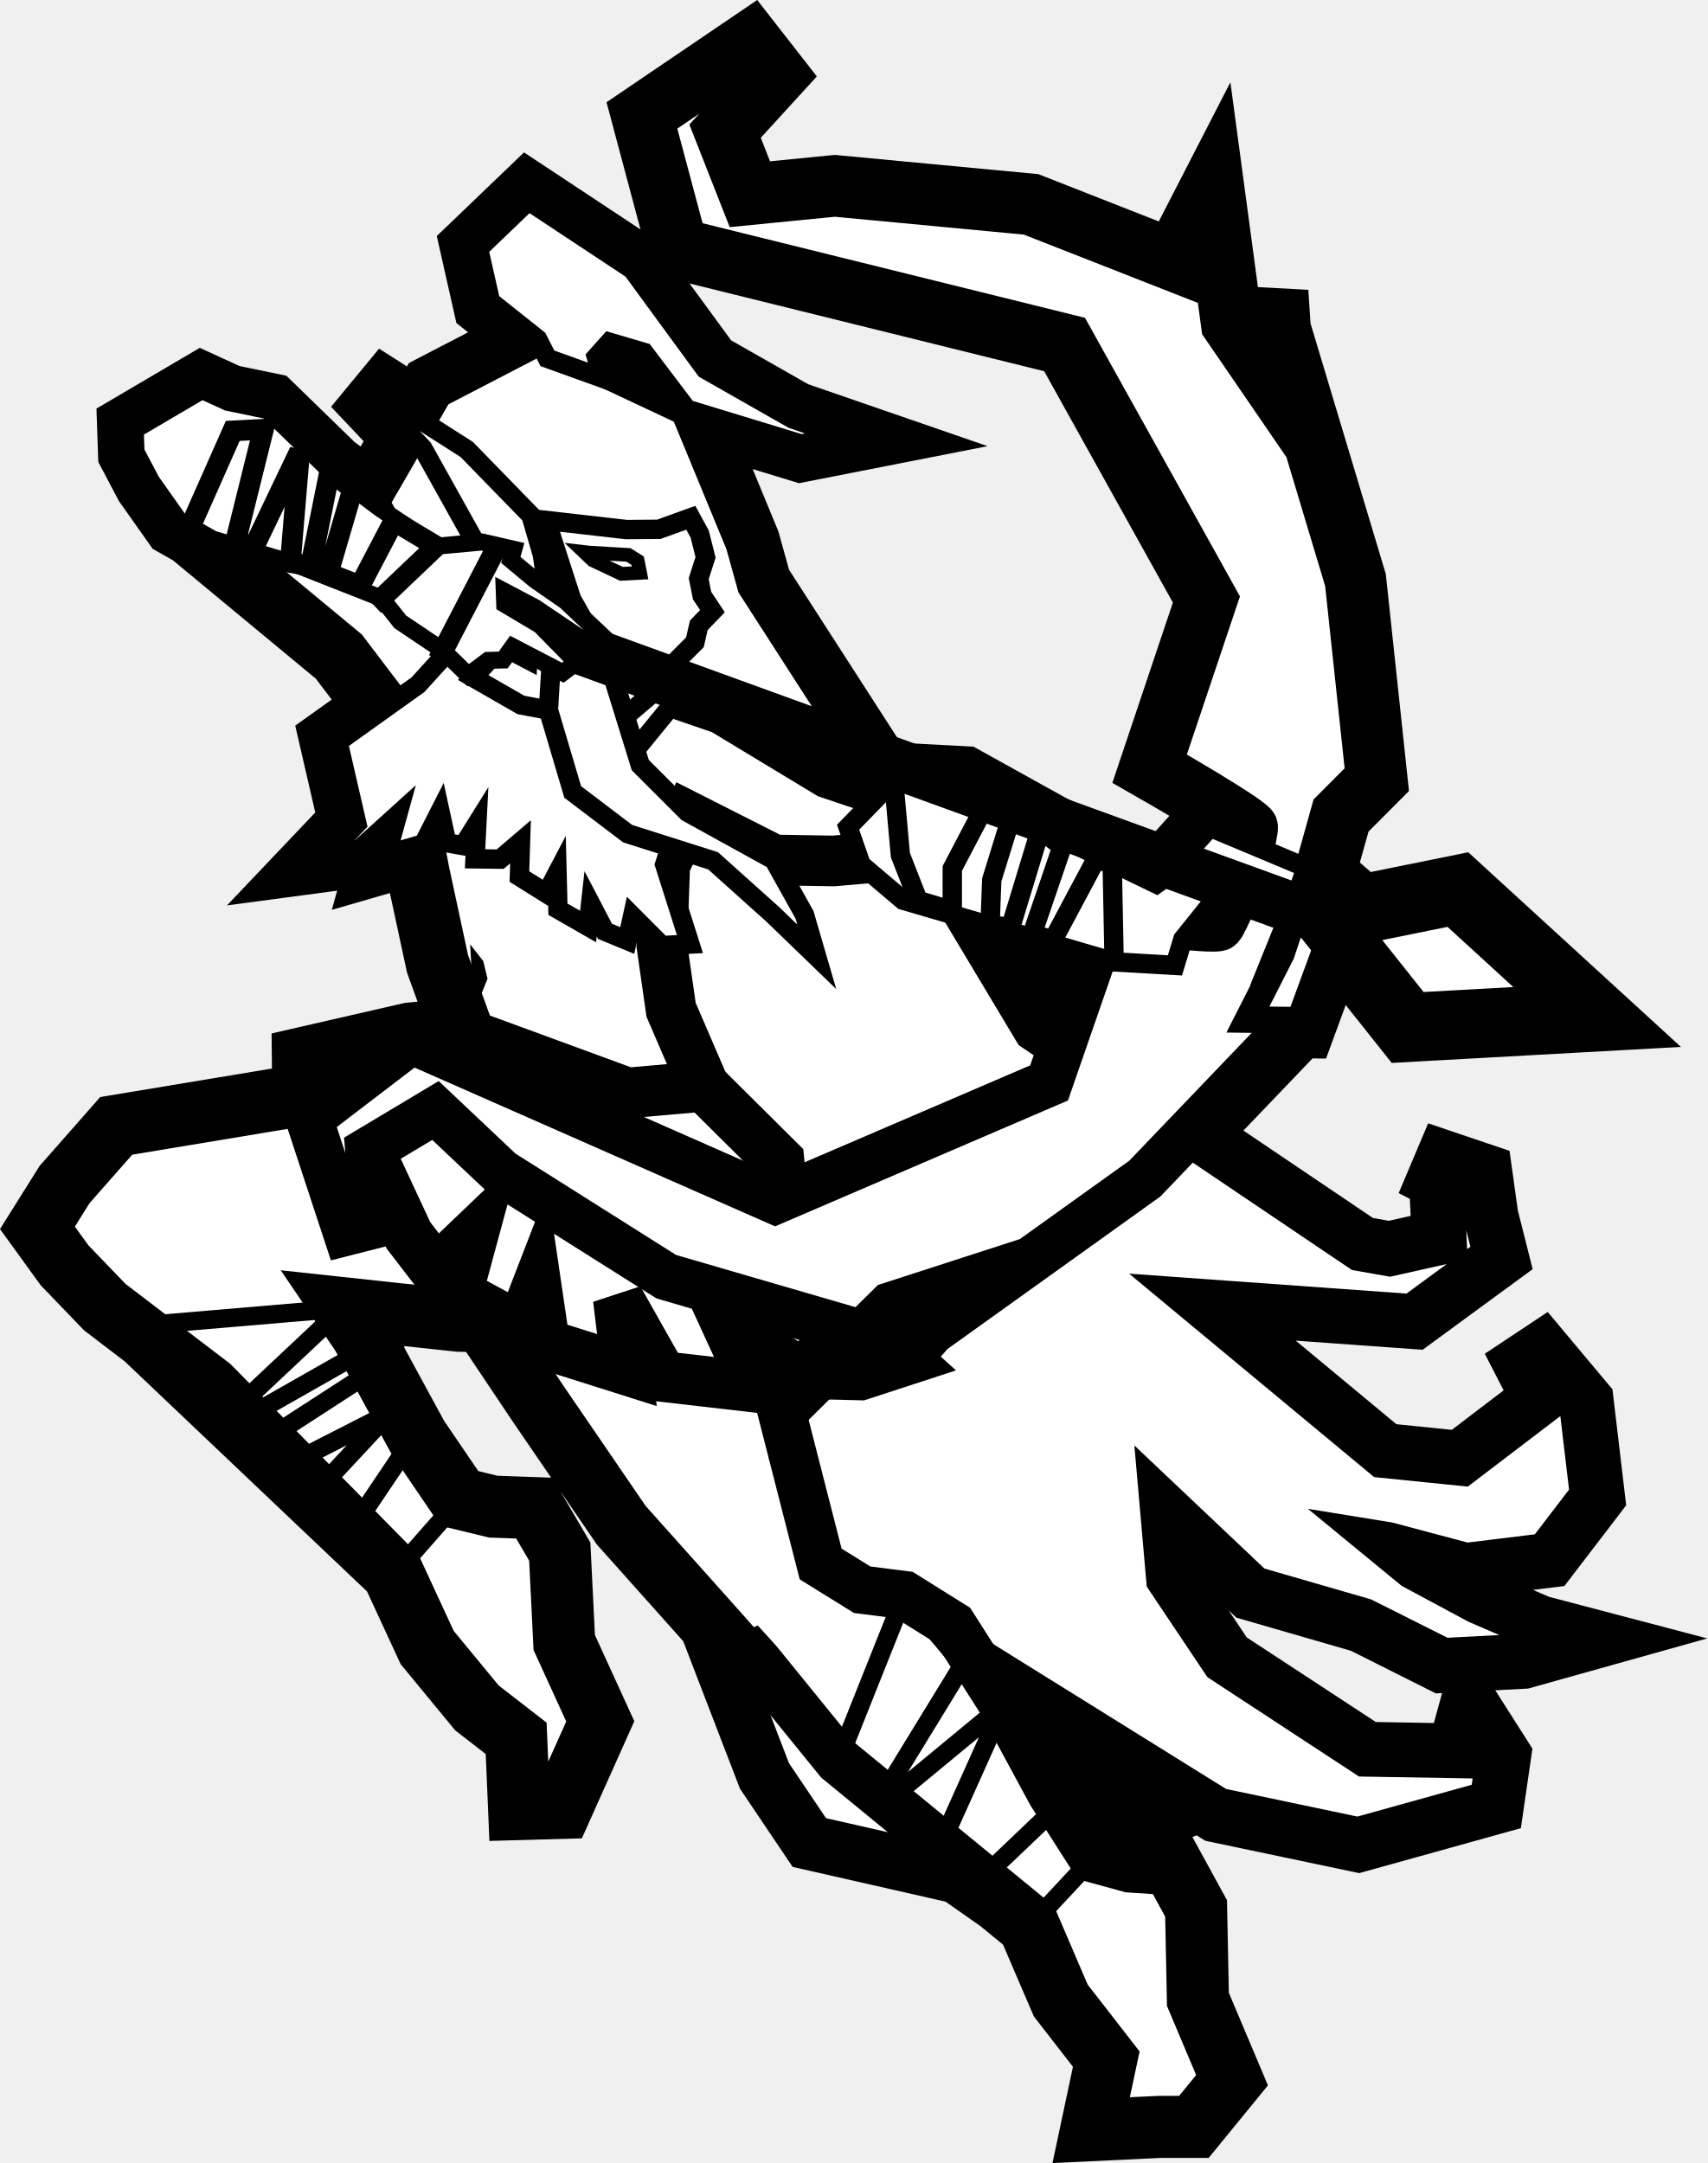
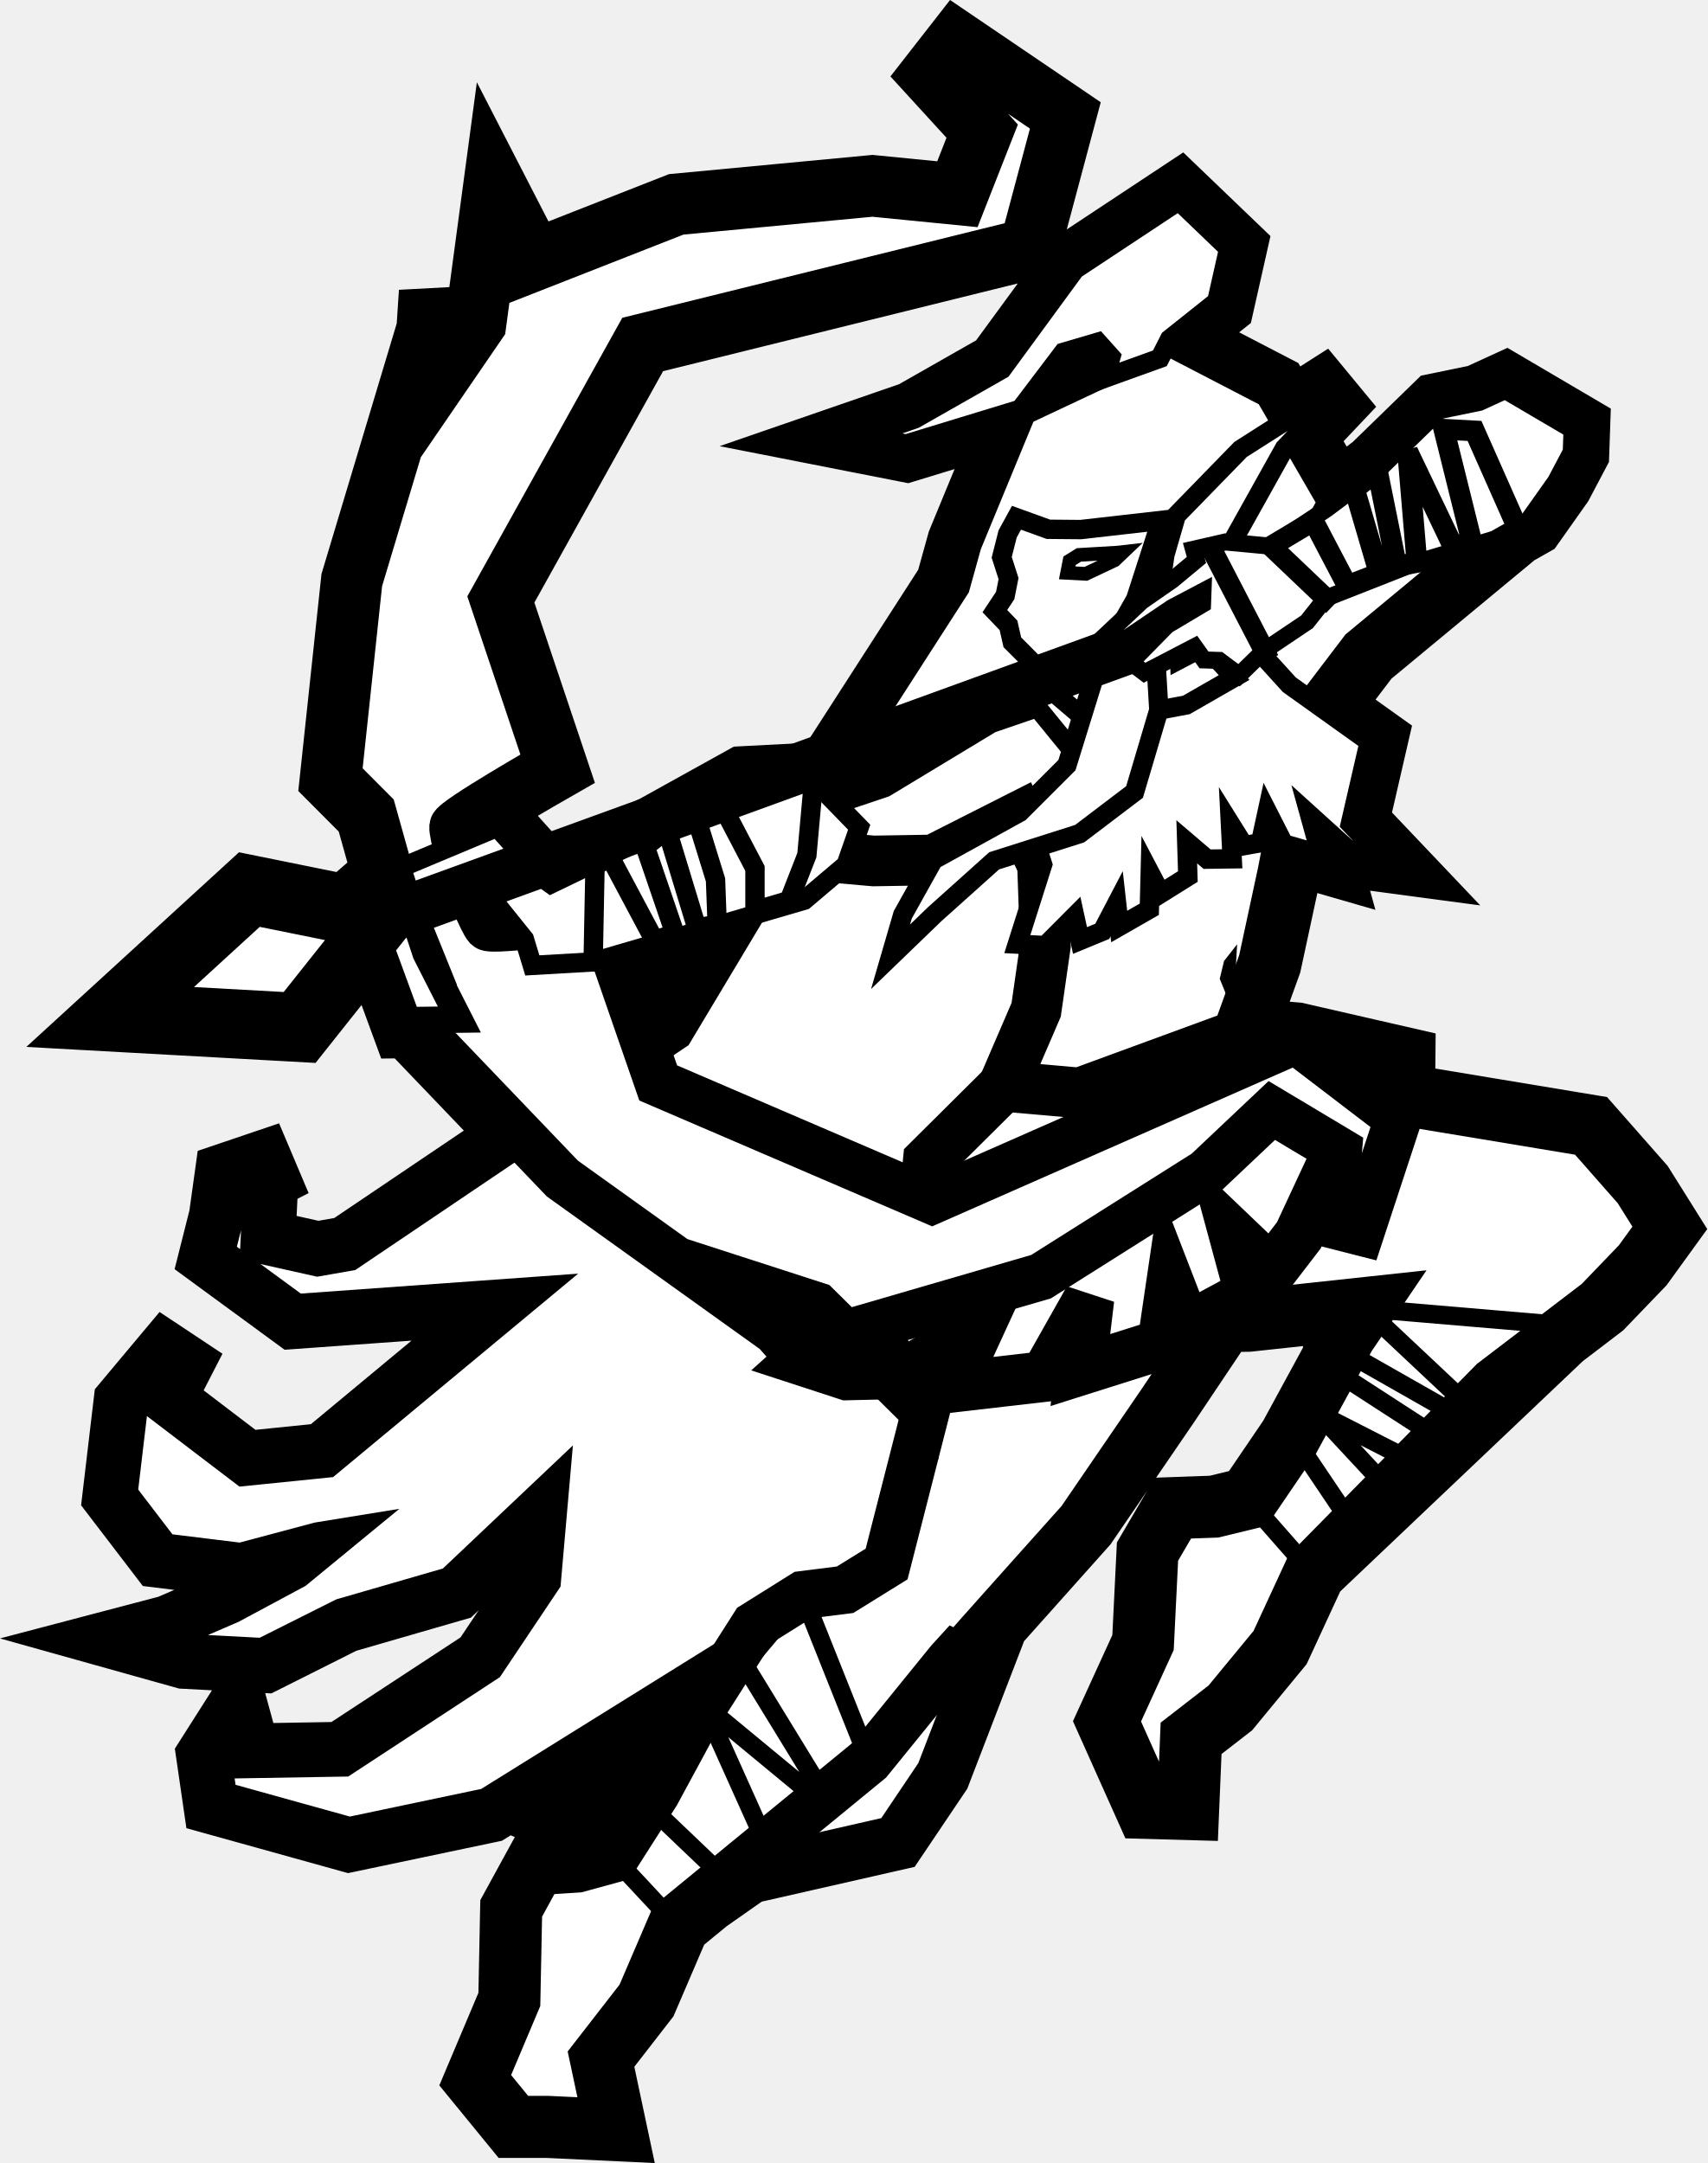
<svg xmlns="http://www.w3.org/2000/svg" width="60.67mm" height="76.87mm" viewBox="0 0 60.67 76.87" version="1.1" id="svg8">
  <defs id="defs2" />
  <g id="layer1" transform="translate(11.15429,-186.3658)">
-     <g id="g13521-26" transform="matrix(-1,0,0,1,-2434.528,2619.677)">
+     <g id="g13521-26" transform="translate(2472.89,2619.677)">
      <g id="g13323-7">
        <path id="path13066-5-8-4" transform="matrix(0.2645833,0,0,0.2645833,-1.058333,0)" d="m -9255.826,-9189.865 -2.42,3.102 6.766,7.404 -3.814,9.713 -12.047,-1.189 -26.127,2.469 -23.045,9.047 0.627,-6.344 -1.686,-3.277 -2.135,15.891 -4.928,7.193 0.193,-3.639 -1.398,-8.01 -0.336,5.09 -10.139,33.76 -2.805,26.254 4.658,4.674 2.391,8.541 -4.893,4.262 0.807,1.133 -14.725,-2.984 -17.703,16.203 24.098,1.334 9.859,-12.406 1.004,1.408 3.855,10.504 2.816,-0.037 -0.287,2.234 12.896,13.469 -23.322,15.738 -4.201,0.736 -8.111,-1.812 0.457,-9.531 4.127,-2.117 -7.945,2.689 -0.715,5.143 -1.221,4.84 10.492,7.686 31.031,-2.23 -26.945,22.371 -10.998,1.119 -11.961,-9.115 4.484,-8.719 -7.719,9.217 -1.422,12.016 5.734,7.496 10.414,1.279 10.393,-2.773 2.957,-0.478 -5.93,4.873 -8.701,4.672 -8.133,3.512 -3.461,0.91 5.414,1.516 10.479,0.551 10.617,-5.33 14.656,-4.24 13.527,-12.805 -1.088,12.422 -7.566,11.301 -19.436,12.738 -13.24,0.225 -1.322,-4.844 -2.711,4.262 0.801,5.514 17.308,4.812 18.57,-3.904 31.287,-19.467 0.414,1.857 -2.666,4.186 -6.367,11.768 -6.908,1.654 -10.84,-0.689 6.68,2.668 7.408,0.646 -1.969,4.547 v 0 l -4.957,1.359 -5.088,0.324 -2.893,5.287 -0.246,12.172 -4.436,10.504 4.49,5.492 h 4.186 l 8,0.379 -1.865,-8.779 6.303,-8.123 4.369,-10.182 7.012,-5.748 0.207,0.197 2.592,-1.818 19.547,-4.445 5.617,-8.342 7.754,-20.15 c 4.623,-5.191 12.008,-13.447 12.008,-13.447 l 10.961,-16.021 7.869,-11.744 3.672,-0.061 17.375,-1.873 -3.502,5.162 -0.947,1.74 -0.445,-0.254 -0.148,1.346 -5.93,10.904 v 0 l -5.846,8.598 -4.996,1.213 -5.096,0.182 -3.043,5.199 -0.598,12.162 -4.738,10.367 4.791,10.701 4.186,0.117 0.379,-9.012 5.531,-4.289 6.537,-7.936 4.649,-10.057 33.48,-31.785 5.346,-4.08 5.309,-5.521 3.234,-4.467 -3.273,-5.219 -6.666,-7.574 -28.305,-4.699 2.738,-0.707 0.037,-3.816 -13.623,-3.123 -7.894,-0.686 3.555,-9.836 2.586,-12.008 0.711,-3.705 4.363,1.262 -1.48,-5.348 5.16,4.67 4.094,0.547 -3.783,-3.982 2.541,-11.021 -6.404,-4.574 5.676,-7.465 19.992,-16.562 2.113,-1.197 3.668,-5.189 2.086,-3.951 0.102,-2.957 -8.971,-5.275 -3.449,1.58 -5.391,1.111 -8.33,8.1 -5.734,4.295 0.043,-0.078 -5.18,-8.951 6.998,-7.393 -8.236,5.252 -2.188,-3.779 -13.604,-7.061 6.32,-5.033 1.603,-7.115 -6.691,-6.418 -13.943,9.221 -9.82,13.414 -11.711,6.664 -6.641,2.293 5.498,1.08 15.326,-4.676 v 0 l 5.781,-7.635 4.629,-1.359 1.756,1.959 -0.447,1.527 -11.719,5.508 -7.457,18.076 -1.553,5.59 -17.223,26.736 -0.383,0.641 -1.15,-1.182 -9.277,0.486 -11.785,6.539 -14.24,6.885 -1.016,-0.729 -6.188,-6.883 -5.516,2.311 c -0.249,-1.077 -0.458,-2.074 -0.428,-2.408 0.091,-0.906 12.902,-8.229 12.902,-8.229 l -7.512,-22.381 19.459,-34.988 51.84,-12.824 4.459,-16.693 z m -65.436,110.305 5.859,7.293 c -1.958,0.162 -3.487,0.224 -3.676,0.023 -0.625,-0.661 -2.779,-5.961 -2.779,-5.961 l -2.941,0.805 z m 36.865,6.018 -9.32,15.559 -3.814,2.574 -4.498,-12.98 z m 90.562,72.387 -0.707,0.818 -0.066,-0.033 z m -4.24,4.305 0.32,0.346 -4.992,4.731 -0.133,-0.197 z m -81.553,46.236 -0.227,0.598 -1.44,0.77 z" style="opacity:1;vector-effect:none;fill:#ffffff;fill-opacity:1;stroke:#000000;stroke-width:10.205;stroke-linecap:square;stroke-linejoin:miter;stroke-miterlimit:4;stroke-dasharray:none;stroke-dashoffset:0;stroke-opacity:1" />
        <path style="opacity:1;vector-effect:none;fill:#ffffff;fill-opacity:1;stroke:#000000;stroke-width:1.712;stroke-linecap:square;stroke-linejoin:miter;stroke-miterlimit:4;stroke-dasharray:none;stroke-dashoffset:0;stroke-opacity:1" d="m -2443.965,-2394.999 -4.67,1.958 0.375,3.018 2.886,3.494 5.68,-0.093 4.597,-0.496 -0.927,1.366 -1.977,3.635 -1.547,2.275 -1.322,0.321 -1.348,0.048 -0.805,1.376 -0.158,3.218 -1.254,2.743 1.267,2.831 1.108,0.031 0.1,-2.384 1.464,-1.135 1.73,-2.099 1.23,-2.661 6.545,-6.644 3.728,-2.845 1.405,-1.461 0.856,-1.182 -0.866,-1.381 -1.764,-2.004 -11.501,-1.909 z" id="path13066-5-76" />
        <path style="opacity:1;vector-effect:none;fill:#ffffff;fill-opacity:1;stroke:#000000;stroke-width:1.2;stroke-linecap:square;stroke-linejoin:miter;stroke-miterlimit:4;stroke-dasharray:none;stroke-dashoffset:0;stroke-opacity:1" d="m -2454.724,-2405.432 -5.296,8.841 -11.628,7.846 -1.111,0.195 -2.146,-0.48 0.121,-2.522 1.092,-0.56 -2.102,0.712 -0.19,1.361 -0.323,1.28 2.776,2.034 8.211,-0.59 -7.129,5.919 -2.91,0.296 -3.165,-2.412 1.186,-2.307 -2.042,2.438 -0.377,3.179 1.517,1.983 2.756,0.338 2.75,-0.733 0.782,-0.127 -1.569,1.289 -2.302,1.236 -2.152,0.929 -0.916,0.241 1.432,0.401 2.772,0.145 2.809,-1.41 3.878,-1.122 3.579,-3.388 -0.288,3.287 -2.002,2.99 -5.142,3.37 -3.503,0.059 -0.35,-1.281 -0.717,1.127 0.212,1.459 4.579,1.273 4.914,-1.033 8.278,-5.151 v 0 l 0.455,2.037 -1.402,2.357 -3.161,0.757 -2.868,-0.182 1.767,0.706 3.56,0.311 2.184,-0.842 0.455,-0.373 1.761,-1.637 2.052,-4.159 0.429,-0.198 -1.853,4.123 -1.292,3.393 -2.504,1.339 6.495,-1.477 1.486,-2.207 2.575,-6.69 2.651,-7.56 0.619,-13.899 2.457,-7.826 3.794,-5.153 2.178,-3.961 -2.277,-3.934 -3.6,-1.868 -5.306,2.494 -1.973,4.782 -0.411,1.479 z" id="path12733-3" />
        <path style="opacity:1;vector-effect:none;fill:#ffffff;fill-opacity:1;stroke:#000000;stroke-width:1.712;stroke-linecap:square;stroke-linejoin:miter;stroke-miterlimit:4;stroke-dasharray:none;stroke-dashoffset:0;stroke-opacity:1" d="m -2443.95,-2394.164 -5.821,5.623 -2.766,10.812 -1.476,0.915 -1.499,0.189 -1.72,1.076 -1.803,2.831 -1.694,3.131 -1.48,2.319 -1.312,0.359 -1.346,0.086 -0.765,1.399 -0.065,3.221 -1.173,2.779 1.188,1.453 h 1.108 l 2.117,0.1 -0.494,-2.323 1.668,-2.149 1.156,-2.694 6.962,-5.709 2.854,-3.515 0.22,-0.242 c 0.092,0.043 0.154,0.057 0.173,0.033 0.154,-0.19 4.273,-4.79 4.273,-4.79 l 2.9,-4.239 2.822,-4.212 0.196,-3.562 -1.875,-2.538 z" id="path12810-7-42" />
        <path style="opacity:1;vector-effect:none;fill:#ffffff;fill-opacity:1;stroke:#000000;stroke-width:1.8;stroke-linecap:square;stroke-linejoin:miter;stroke-miterlimit:4;stroke-dasharray:none;stroke-dashoffset:0;stroke-opacity:1" d="m -2448.395,-2394.705 -2.661,2.643 -0.323,3.301 -4.208,3.779 1.64,0.535 2.006,-0.049 2.627,-1.511 -0.918,1.997 3.328,-0.384 1.558,-2.761 -0.306,2.534 2.922,-0.924 0.292,-1.983 0.548,1.416 2.27,-1.227 -0.553,-2.044 1.306,1.248 0.978,-1.273 1.407,-3.022 -0.329,-1.45 2.412,-0.622 0.01,-1.01 -3.604,-0.826 -2.089,-0.181 z" id="path12810-72" />
        <path style="opacity:1;vector-effect:none;fill:#ffffff;fill-opacity:1;stroke:#000000;stroke-width:1.8;stroke-linecap:square;stroke-linejoin:miter;stroke-miterlimit:4;stroke-dasharray:none;stroke-dashoffset:0;stroke-opacity:1" d="m -2453,-2402.714 2.126,-0.035 3.054,-1.546 0.823,1.708 0.102,2.882 -0.327,2.28 -1.172,2.719 2.721,0.238 5.594,-2.052 0.94,-2.603 0.684,-3.177 0.246,-1.277 1.853,-2.59 -0.851,-1.825 1.631,-2.145 5.424,-4.494 0.208,-1.927 -1.701,-1.442 -4.835,4.016 -3.039,2.112 -2.089,1.097 -0.112,-2.584 -3.544,1.591 -1.542,2.885 -2.249,0.771 -3.769,2.278 -3.487,1.173 0.943,1.738 z" id="path12602-2" />
        <path style="opacity:1;vector-effect:none;fill:#ffffff;fill-opacity:1;stroke:#000000;stroke-width:0.688;stroke-linecap:square;stroke-linejoin:miter;stroke-miterlimit:4;stroke-dasharray:none;stroke-dashoffset:0;stroke-opacity:1" d="m -2447.892,-2399.759 0.996,0.052 1.043,-1.046 0.189,0.866 0.79,-0.326 0.512,-0.98 0.09,0.809 1.071,-0.614 0.032,-1.275 0.375,0.714 0.962,-0.601 -0.039,-1.235 0.723,0.617 0.892,-0.012 -0.063,-1.243 0.484,0.775 0.584,-0.104 0.241,-1.11 0.585,1.149 1.311,0.379 -0.391,-1.415 1.365,1.236 1.083,0.145 -1.001,-1.054 0.672,-2.916 -2.841,-2.03 -2.273,-2.502 -1.105,0.706 1.416,1.542 -1.698,0.974 -3.433,0.641 -1.484,-1.265 -0.663,0.367 2.062,2.526 -0.792,2.035 -1.16,0.23 0.364,1.136 z" id="path12618-09" />
        <path style="opacity:1;vector-effect:none;fill:#ffffff;fill-opacity:1;stroke:#000000;stroke-width:0.688;stroke-linecap:square;stroke-linejoin:miter;stroke-miterlimit:4;stroke-dasharray:none;stroke-dashoffset:0;stroke-opacity:1" d="m -2446.205,-2409.191 -0.852,-0.061 -0.345,-0.561 -0.285,-0.29 -0.382,-0.382 -0.137,-0.603 -0.485,-0.504 0.368,-0.555 0.119,-0.601 -0.243,-0.756 0.211,-0.833 0.314,-0.574 1.134,0.41 1.151,0.01 2.854,-0.325 -0.903,2.797 -1.358,2.398 -1.084,3.501 -1.677,1.676 -3.07,1.694 -1.088,1.949 -0.435,1.493 1.561,-1.507 2.122,-1.904 3.037,-0.965 1.952,-1.482 0.863,-2.911 -0.17,-2.859 0.384,-2.654 0.406,-1.404 2.283,-2.344 3.84,-2.448 -2.278,2.406 -2.792,5.006 -0.639,0.731 0.05,0.747 z" id="path12527-0" />
        <path style="opacity:1;vector-effect:none;fill:#ffffff;fill-opacity:1;stroke:#000000;stroke-width:0.487;stroke-linecap:square;stroke-linejoin:miter;stroke-miterlimit:4;stroke-dasharray:none;stroke-dashoffset:0;stroke-opacity:1" d="m -2446.12,-2412.953 0.085,-0.431 0.331,-0.206 1.386,-0.082 0.19,-0.022 -0.308,0.294 -1.021,0.482 z" id="path12543-86" />
        <path style="opacity:1;vector-effect:none;fill:#ffffff;fill-opacity:1;stroke:#000000;stroke-width:1.678;stroke-linecap:square;stroke-linejoin:miter;stroke-miterlimit:4;stroke-dasharray:none;stroke-dashoffset:0;stroke-opacity:1" d="m -2449.996,-2431.485 3.517,2.385 -1.18,4.417 -13.716,3.393 -5.149,9.257 1.987,5.921 c 0,0 -3.389,1.938 -3.413,2.177 -0.022,0.24 0.382,1.698 0.382,1.698 l -2.342,0.963 -0.892,-3.188 -1.232,-1.237 0.742,-6.947 2.683,-8.932 0.089,-1.347 0.37,2.119 -0.051,0.963 1.304,-1.903 0.565,-4.205 0.446,0.868 -0.166,1.678 6.098,-2.393 6.913,-0.653 3.187,0.315 1.01,-2.57 -1.79,-1.959 z" id="path12634-1-0-7-49" />
        <path style="opacity:1;vector-effect:none;fill:#ffffff;fill-opacity:1;stroke:#000000;stroke-width:1.678;stroke-linecap:square;stroke-linejoin:miter;stroke-miterlimit:4;stroke-dasharray:none;stroke-dashoffset:0;stroke-opacity:1" d="m -2435.685,-2389.525 1.327,-4.037 -3.633,-2.776 -12.931,5.695 -9.732,-4.182 -2.045,-5.902 c 0,0 -3.867,0.537 -4.032,0.362 -0.165,-0.175 -0.735,-1.577 -0.735,-1.577 l -2.442,0.669 1.241,3.069 -0.223,1.732 4.832,5.046 7.581,5.431 0.891,1.014 -1.002,-1.903 -0.626,-0.733 2.195,0.71 3.016,2.983 -0.177,-0.959 -1.158,-1.226 6.289,-1.831 5.872,-3.707 2.328,-2.199 2.369,1.417 -0.222,2.645 z" id="path12634-1-0-6-3-98" />
        <path style="opacity:1;vector-effect:none;fill:#ffffff;fill-opacity:1;stroke:#000000;stroke-width:2.599;stroke-linecap:square;stroke-linejoin:miter;stroke-miterlimit:4;stroke-dasharray:none;stroke-dashoffset:0;stroke-opacity:1" d="m -9279.232,-9091.94 -9.277,0.486 -11.785,6.539 -14.24,6.885 -1.016,-0.729 -6.188,-6.883 -13.33,5.584 1.777,5.4 8.029,-4.904 v 0 l 7.172,8.928 v 0 l 1.07,3.539 8.172,-0.473 28.348,-8.283 5.625,-4.766 1.758,-5.042 z" transform="scale(0.2645833)" id="path12559-7-00" />
        <path style="opacity:1;vector-effect:none;fill:#ffffff;fill-opacity:1;stroke:#000000;stroke-width:0.944;stroke-linecap:square;stroke-linejoin:miter;stroke-miterlimit:4;stroke-dasharray:none;stroke-dashoffset:0;stroke-opacity:1" d="m -2471.463,-2401.074 1.56,-1.358 0.987,3.002 1.196,2.352 -1.84,0.024 -1.02,-2.78 z" id="path13323-1" />
        <g id="g13347-8">
          <path id="path12590-0-4-2" d="m -2439.52,-2411.869 -29.913,10.866" style="opacity:1;vector-effect:none;fill:#ffffff;fill-opacity:1;stroke:#000000;stroke-width:1.8;stroke-linecap:square;stroke-linejoin:miter;stroke-miterlimit:4;stroke-dasharray:none;stroke-dashoffset:0;stroke-opacity:1" />
          <path id="path12751-7" d="m -2470.512,-2400.625 -2.942,3.701 -6.375,-0.353 4.684,-4.287 z" style="opacity:1;vector-effect:none;fill:#ffffff;fill-opacity:1;stroke:#000000;stroke-width:2.206;stroke-linecap:square;stroke-linejoin:miter;stroke-miterlimit:4;stroke-dasharray:none;stroke-dashoffset:0;stroke-opacity:1" />
        </g>
        <path style="opacity:1;vector-effect:none;fill:#ffffff;fill-opacity:1;stroke:#000000;stroke-width:0.688;stroke-linecap:square;stroke-linejoin:miter;stroke-miterlimit:4;stroke-dasharray:none;stroke-dashoffset:0;stroke-opacity:1" d="m -2442.827,-2420.577 0.349,-0.685 1.673,-1.332 0.424,-1.882 -1.771,-1.698 -3.689,2.439 -2.599,3.549 -3.099,1.763 -1.757,0.607 1.455,0.285 4.055,-1.237 1.531,-2.021 1.224,-0.36 v 0 l 0.465,0.519 -0.222,0.759 z" id="path13039-30" />
        <path style="opacity:1;vector-effect:none;fill:none;fill-opacity:1;stroke:#000000;stroke-width:0.654;stroke-linecap:square;stroke-linejoin:miter;stroke-miterlimit:4;stroke-dasharray:none;stroke-dashoffset:0;stroke-opacity:1" d="m -2460.13,-2365.038 -2.08,-2.231 0.933,-2.154 3.057,2.916 1.501,-1.054 -2.317,-5.159 v 0 l 4.7,3.885 -3.258,-5.32 2.082,-2.471 2.345,5.878" id="path13259-35" />
        <path style="opacity:1;vector-effect:none;fill:none;fill-opacity:1;stroke:#000000;stroke-width:0.654;stroke-linecap:square;stroke-linejoin:miter;stroke-miterlimit:4;stroke-dasharray:none;stroke-dashoffset:0;stroke-opacity:1" d="m -2437.536,-2377.554 -2.011,-2.288 1.547,-2.275 2.048,3.044 1.321,-1.252 -2.566,-2.76 3.417,1.745 0.786,-0.909 -3.491,-2.262 0.093,-0.848 4.086,2.323 0.43,-0.327 -3.183,-2.992 0.271,-0.393 6.367,0.541" id="path13280-58" />
        <path style="fill:none;stroke:#000000;stroke-width:0.265px;stroke-linecap:butt;stroke-linejoin:miter;stroke-opacity:1" d="m -2440.237,-2399.338 -0.187,0.239 -0.136,0.562 0.142,0.349 0.142,-0.452 z" id="path13301-14" />
        <path style="opacity:1;vector-effect:none;fill:none;fill-opacity:1;stroke:#000000;stroke-width:0.688;stroke-linecap:square;stroke-linejoin:miter;stroke-miterlimit:4;stroke-dasharray:none;stroke-dashoffset:0;stroke-opacity:1" d="m -2462.966,-2399.127 0.067,-3.424 0.543,-0.284 1.563,2.933 0.736,-0.22 -1.059,-3.101 0.774,-0.602 1.06,3.488 0.724,-0.121 -0.059,-1.585 -0.717,-2.316 0.982,-0.258 1.137,2.17 10e-5,1.499 1.214,-0.362 0.63,-1.61 0.24,-2.655" id="path13381-51" />
        <path id="path9769-5" d="m -2430.553,-2419.43 -0.913,0.418 -1.426,0.294 -2.204,2.143 -1.799,1.347 -1.982,1.329 -1.624,-0.151 -1.131,0.259 0.105,0.38 -0.86,0.715 -1.085,0.753 -1.556,1.466 0.668,0.086 1.969,-1.33 1.098,-0.579 -0.017,0.465 -1.258,0.748 -1.292,1.316 0.488,0.368 1.778,-0.926 0.336,0.471 0.543,0.017 0.702,0.526 0.893,-0.874 1.522,-1.023 0.664,-0.837 3.24,-1.275 2.761,-0.829 1.202,-0.682 0.971,-1.373 0.552,-1.046 0.027,-0.782 z" style="opacity:1;vector-effect:none;fill:#ffffff;fill-opacity:1;stroke:#000000;stroke-width:0.604;stroke-linecap:square;stroke-linejoin:miter;stroke-miterlimit:4;stroke-dasharray:none;stroke-dashoffset:0;stroke-opacity:1" />
        <path id="path9870-43" d="m -2436.932,-2412.048 -1.944,-1.851 1.504,-0.9 1.206,2.302 1.133,-0.439 -0.877,-2.996 0.815,-0.643 0.683,3.384 0.72,-0.131 -0.33,-3.949 1.619,3.386 0.658,-0.183 -0.99,-3.987 1.09,0.058 1.493,3.369" style="opacity:1;vector-effect:none;fill:none;fill-opacity:1;stroke:#000000;stroke-width:0.737;stroke-linecap:square;stroke-linejoin:miter;stroke-miterlimit:4;stroke-dasharray:none;stroke-dashoffset:0;stroke-opacity:1" />
        <path id="path9886-3" d="m -2439.117,-2410.188 -1.815,-3.5" style="opacity:1;vector-effect:none;fill:none;fill-opacity:1;stroke:#000000;stroke-width:0.737;stroke-linecap:square;stroke-linejoin:miter;stroke-miterlimit:4;stroke-dasharray:none;stroke-dashoffset:0;stroke-opacity:1" />
      </g>
    </g>
  </g>
</svg>
